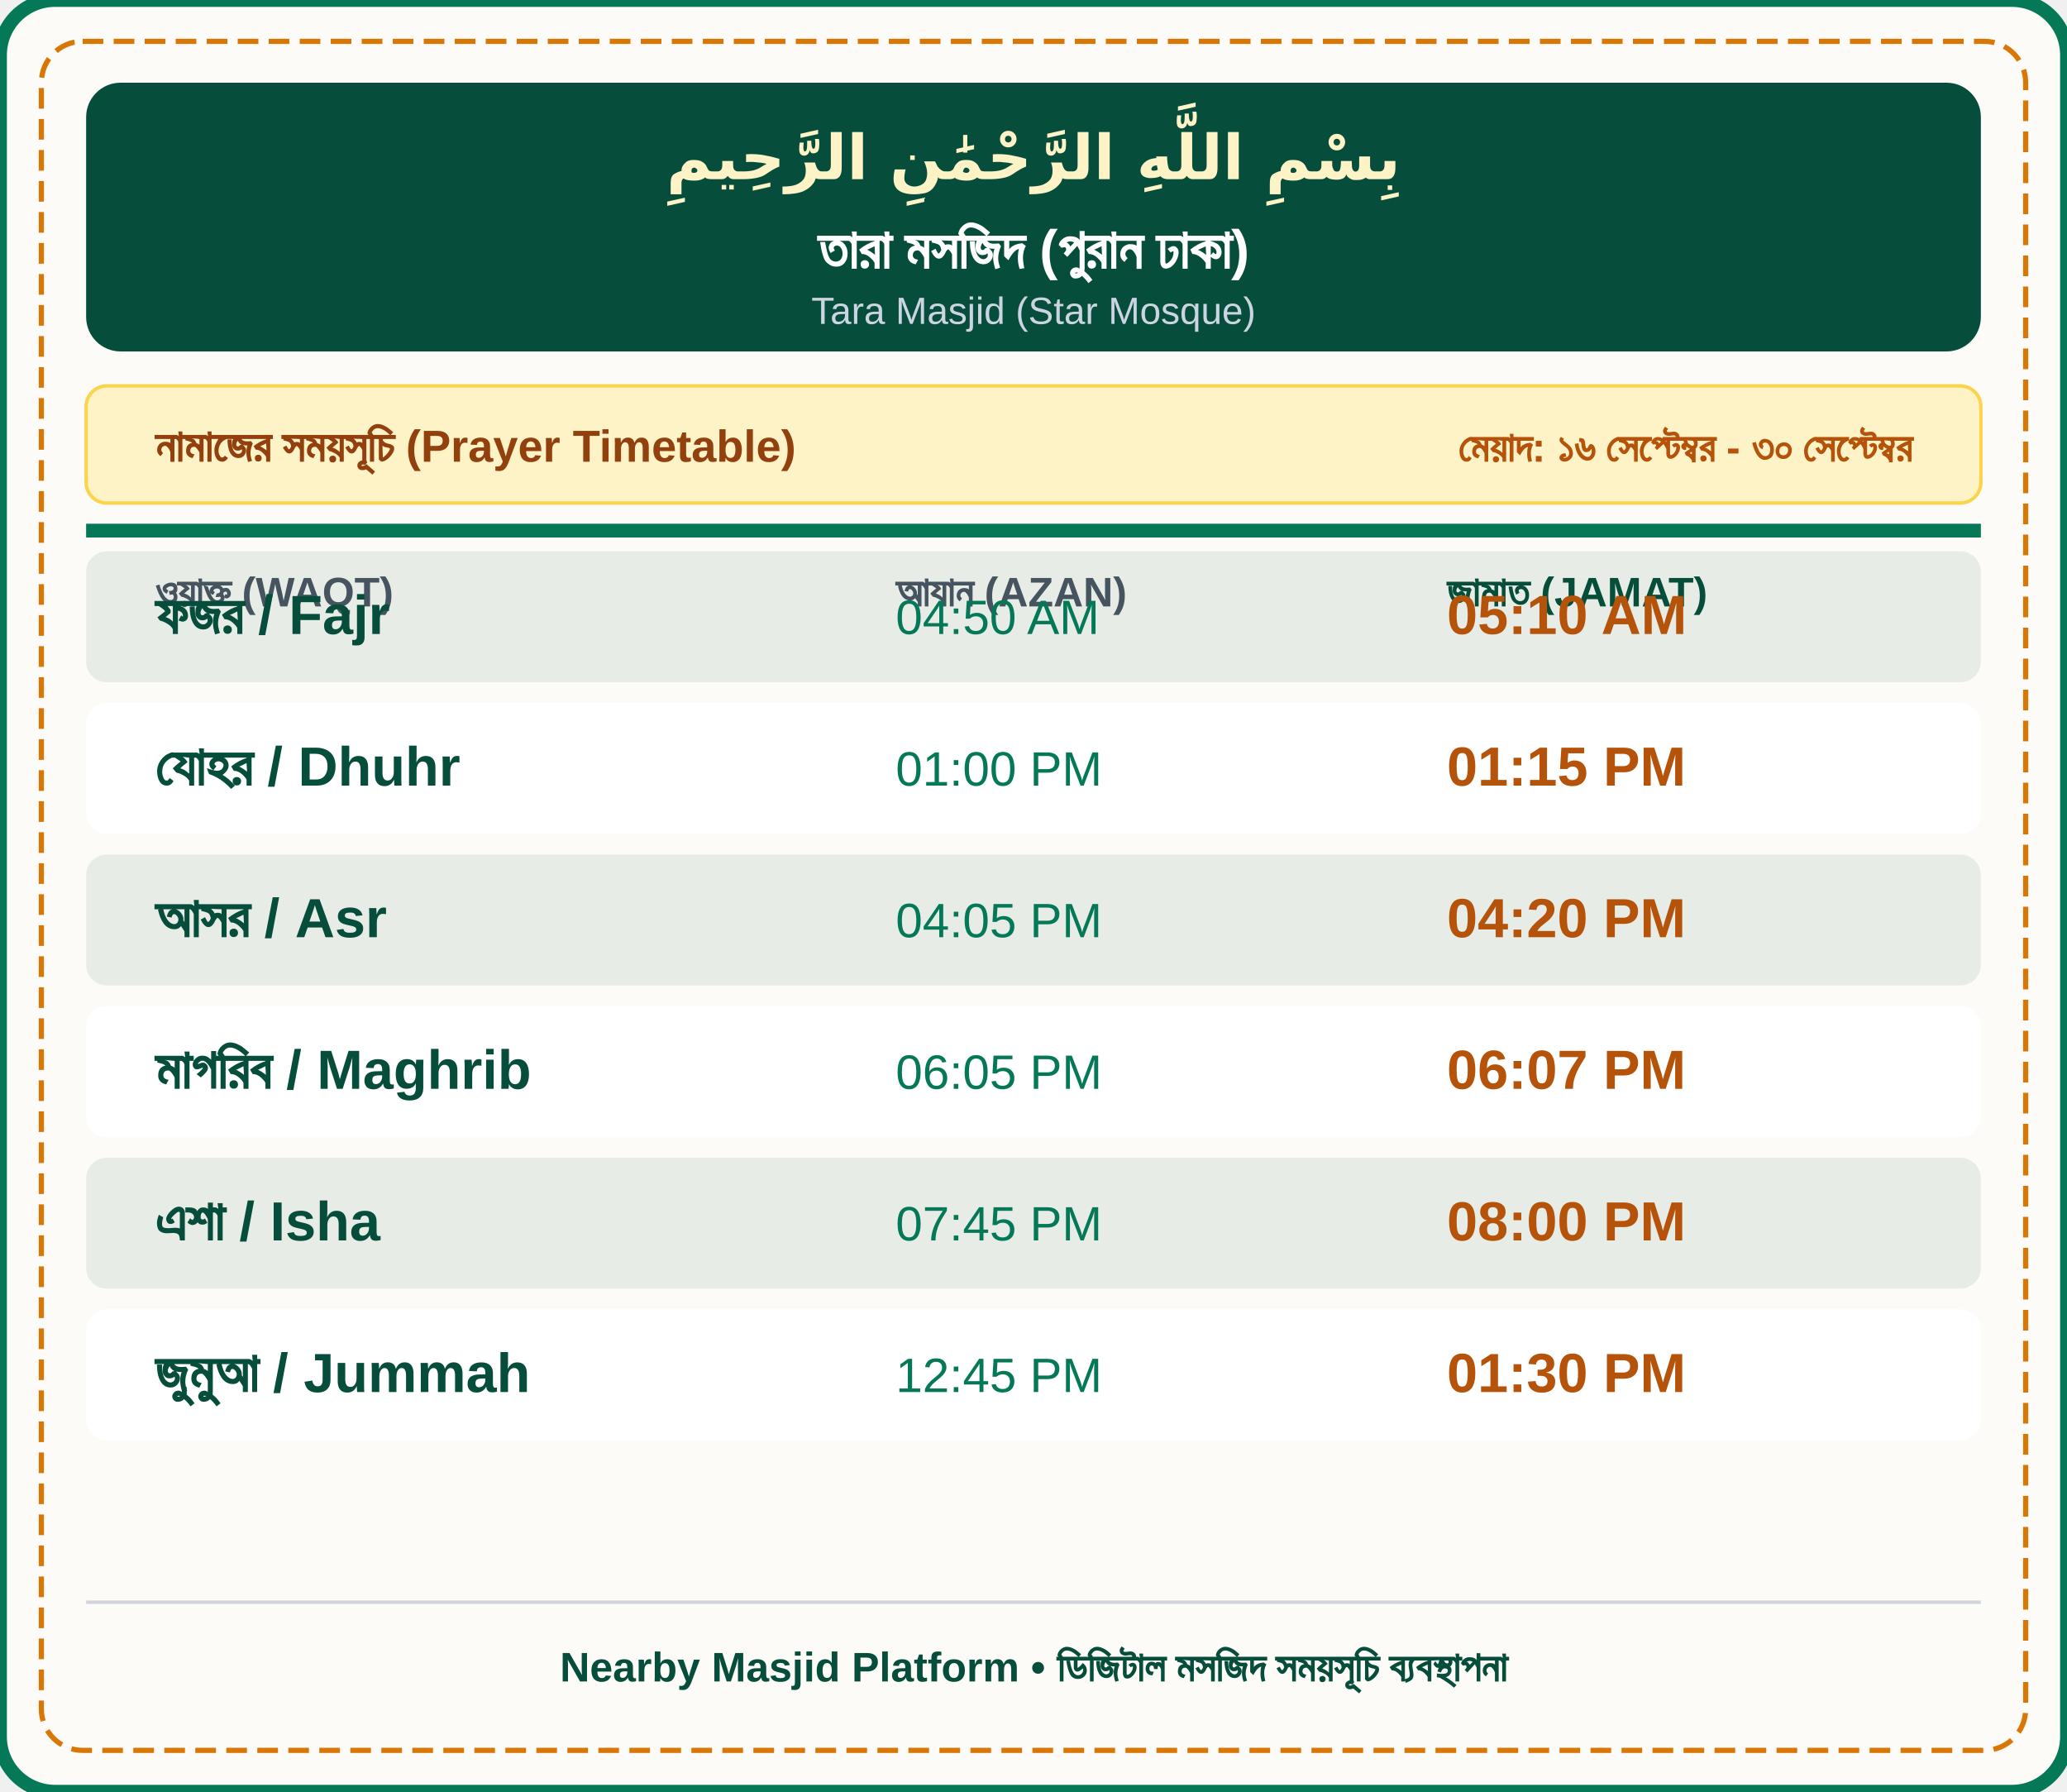
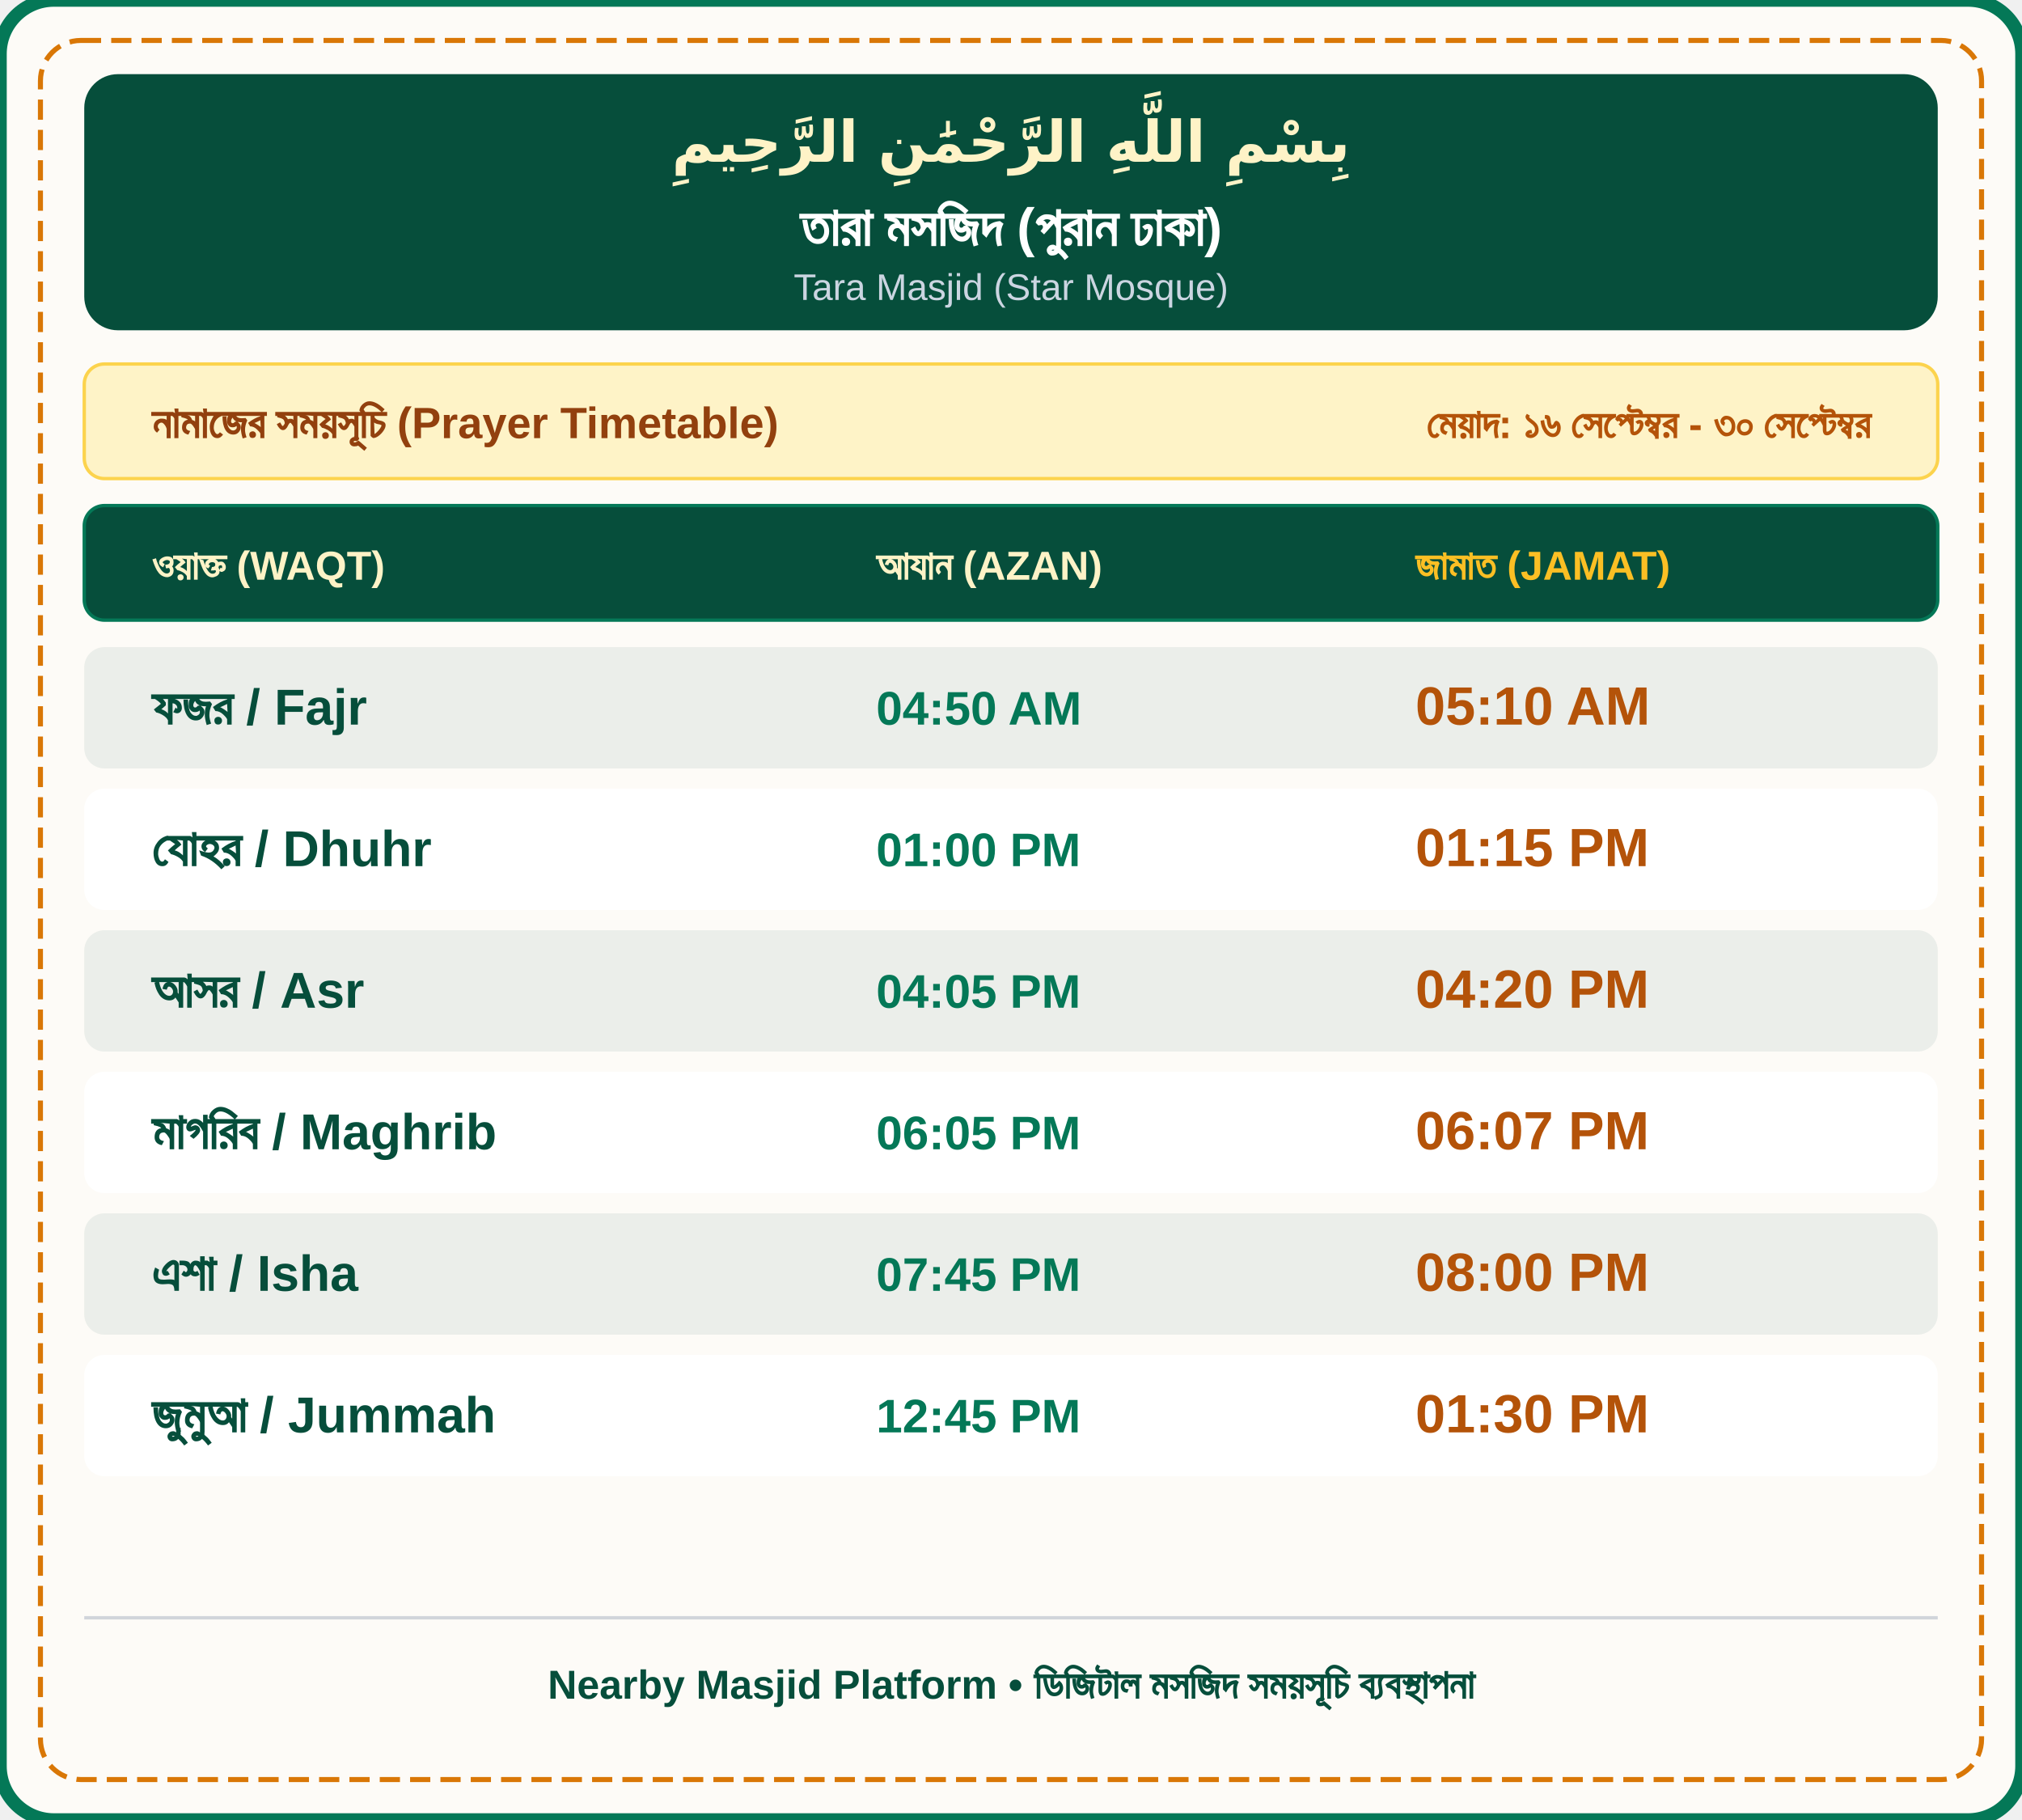
- <svg xmlns="http://www.w3.org/2000/svg" width="600" height="520" viewBox="0 0 600 520" fill="none">
-   <rect width="600" height="520" rx="16" fill="#fdfbf7" stroke="#047857" stroke-width="4" />
-   <rect x="12" y="12" width="576" height="496" rx="12" fill="none" stroke="#d97706" stroke-width="1.5" stroke-dasharray="6 3" />
-   <rect x="25" y="24" width="550" height="78" rx="10" fill="#064e3b" />
-   <text x="300" y="52" text-anchor="middle" font-family="'Segoe UI', Arial, sans-serif" font-size="18" font-weight="bold" fill="#fef3c7">بِسْمِ اللَّهِ الرَّحْمَٰنِ الرَّحِيمِ</text>
-   <text x="300" y="78" text-anchor="middle" font-family="'Segoe UI', Arial, sans-serif" font-size="16" font-weight="bold" fill="#ffffff">তারা মসজিদ (পুরান ঢাকা)</text>
-   <text x="300" y="94" text-anchor="middle" font-family="'Segoe UI', Arial, sans-serif" font-size="11" fill="#cbd5e1">Tara Masjid (Star Mosque)</text>
-   <rect x="25" y="112" width="550" height="34" rx="6" fill="#fef3c7" stroke="#fcd34d" stroke-width="1" />
-   <text x="45" y="134" font-family="Arial, sans-serif" font-size="13" font-weight="bold" fill="#92400e">নামাজের সময়সূচি (Prayer Timetable)</text>
-   <text x="555" y="134" text-anchor="end" font-family="Arial, sans-serif" font-size="12" font-weight="bold" fill="#b45309">মেয়াদ: ১৬ সেপ্টেম্বর - ৩০ সেপ্টেম্বর</text>
-   <rect x="25" y="152" width="550" height="4" fill="#047857" />
-   <text x="45" y="176" font-family="Arial, sans-serif" font-size="12" font-weight="bold" fill="#4b5563">ওয়াক্ত (WAQT)</text>
-   <text x="260" y="176" font-family="Arial, sans-serif" font-size="12" font-weight="bold" fill="#4b5563">আযান (AZAN)</text>
-   <text x="420" y="176" font-family="Arial, sans-serif" font-size="12" font-weight="bold" fill="#064e3b">জামাত (JAMAT)</text>
-   <rect x="25" y="160" width="550" height="38" rx="6" fill="#064e3b15" />
-   <text x="45" y="184" font-family="Arial, sans-serif" font-size="16" font-weight="bold" fill="#064e3b">ফজর / Fajr</text>
-   <text x="260" y="184" font-family="Arial, sans-serif" font-size="14" fill="#047857">04:50 AM</text>
-   <text x="420" y="184" font-family="Arial, sans-serif" font-size="16" font-weight="bold" fill="#b45309">05:10 AM</text>
-   <rect x="25" y="204" width="550" height="38" rx="6" fill="#ffffff" />
-   <text x="45" y="228" font-family="Arial, sans-serif" font-size="16" font-weight="bold" fill="#064e3b">যোহর / Dhuhr</text>
-   <text x="260" y="228" font-family="Arial, sans-serif" font-size="14" fill="#047857">01:00 PM</text>
-   <text x="420" y="228" font-family="Arial, sans-serif" font-size="16" font-weight="bold" fill="#b45309">01:15 PM</text>
-   <rect x="25" y="248" width="550" height="38" rx="6" fill="#064e3b15" />
-   <text x="45" y="272" font-family="Arial, sans-serif" font-size="16" font-weight="bold" fill="#064e3b">আসর / Asr</text>
-   <text x="260" y="272" font-family="Arial, sans-serif" font-size="14" fill="#047857">04:05 PM</text>
-   <text x="420" y="272" font-family="Arial, sans-serif" font-size="16" font-weight="bold" fill="#b45309">04:20 PM</text>
-   <rect x="25" y="292" width="550" height="38" rx="6" fill="#ffffff" />
-   <text x="45" y="316" font-family="Arial, sans-serif" font-size="16" font-weight="bold" fill="#064e3b">মাগরিব / Maghrib</text>
-   <text x="260" y="316" font-family="Arial, sans-serif" font-size="14" fill="#047857">06:05 PM</text>
-   <text x="420" y="316" font-family="Arial, sans-serif" font-size="16" font-weight="bold" fill="#b45309">06:07 PM</text>
-   <rect x="25" y="336" width="550" height="38" rx="6" fill="#064e3b15" />
-   <text x="45" y="360" font-family="Arial, sans-serif" font-size="16" font-weight="bold" fill="#064e3b">এশা / Isha</text>
-   <text x="260" y="360" font-family="Arial, sans-serif" font-size="14" fill="#047857">07:45 PM</text>
-   <text x="420" y="360" font-family="Arial, sans-serif" font-size="16" font-weight="bold" fill="#b45309">08:00 PM</text>
-   <rect x="25" y="380" width="550" height="38" rx="6" fill="#ffffff" />
-   <text x="45" y="404" font-family="Arial, sans-serif" font-size="16" font-weight="bold" fill="#064e3b">জুমুআ / Jummah</text>
-   <text x="260" y="404" font-family="Arial, sans-serif" font-size="14" fill="#047857">12:45 PM</text>
-   <text x="420" y="404" font-family="Arial, sans-serif" font-size="16" font-weight="bold" fill="#b45309">01:30 PM</text>
-   <line x1="25" y1="465" x2="575" y2="465" stroke="#d1d5db" stroke-width="1" />
-   <text x="300" y="488" text-anchor="middle" font-family="Arial, sans-serif" font-size="12" fill="#064e3b" font-weight="bold">Nearby Masjid Platform • ডিজিটাল মসজিদ সময়সূচি ব্যবস্থাপনা</text>
+ <svg xmlns="http://www.w3.org/2000/svg" width="600" height="540" viewBox="0 0 600 540" fill="none">
+   <rect width="600" height="540" rx="16" fill="#fdfbf7" stroke="#047857" stroke-width="4" />
+   <rect x="12" y="12" width="576" height="516" rx="12" fill="none" stroke="#d97706" stroke-width="1.5" stroke-dasharray="6 3" />
+   <rect x="25" y="22" width="550" height="76" rx="10" fill="#064e3b" />
+   <text x="300" y="48" text-anchor="middle" font-family="'Segoe UI', Arial, sans-serif" font-size="17" font-weight="bold" fill="#fef3c7">بِسْمِ اللَّهِ الرَّحْمَٰنِ الرَّحِيمِ</text>
+   <text x="300" y="73" text-anchor="middle" font-family="'Segoe UI', Arial, sans-serif" font-size="16" font-weight="bold" fill="#ffffff">তারা মসজিদ (পুরান ঢাকা)</text>
+   <text x="300" y="89" text-anchor="middle" font-family="'Segoe UI', Arial, sans-serif" font-size="11" fill="#cbd5e1">Tara Masjid (Star Mosque)</text>
+   <rect x="25" y="108" width="550" height="34" rx="6" fill="#fef3c7" stroke="#fcd34d" stroke-width="1" />
+   <text x="45" y="130" font-family="'Segoe UI', Arial, sans-serif" font-size="13" font-weight="bold" fill="#92400e">নামাজের সময়সূচি (Prayer Timetable)</text>
+   <text x="555" y="130" text-anchor="end" font-family="'Segoe UI', Arial, sans-serif" font-size="12" font-weight="bold" fill="#b45309">মেয়াদ: ১৬ সেপ্টেম্বর - ৩০ সেপ্টেম্বর</text>
+   <rect x="25" y="150" width="550" height="34" rx="6" fill="#064e3b" stroke="#047857" stroke-width="1" />
+   <text x="45" y="172" font-family="'Segoe UI', Arial, sans-serif" font-size="12" font-weight="bold" fill="#fef3c7">ওয়াক্ত (WAQT)</text>
+   <text x="260" y="172" font-family="'Segoe UI', Arial, sans-serif" font-size="12" font-weight="bold" fill="#fef3c7">আযান (AZAN)</text>
+   <text x="420" y="172" font-family="'Segoe UI', Arial, sans-serif" font-size="12" font-weight="bold" fill="#fbbf24">জামাত (JAMAT)</text>
+   <rect x="25" y="192" width="550" height="36" rx="6" fill="#064e3b12" />
+   <text x="45" y="215" font-family="'Segoe UI', Arial, sans-serif" font-size="15" font-weight="bold" fill="#064e3b">ফজর / Fajr</text>
+   <text x="260" y="215" font-family="'Segoe UI', Arial, sans-serif" font-size="14" font-weight="600" fill="#047857">04:50 AM</text>
+   <text x="420" y="215" font-family="'Segoe UI', Arial, sans-serif" font-size="16" font-weight="bold" fill="#b45309">05:10 AM</text>
+   <rect x="25" y="234" width="550" height="36" rx="6" fill="#ffffff" />
+   <text x="45" y="257" font-family="'Segoe UI', Arial, sans-serif" font-size="15" font-weight="bold" fill="#064e3b">যোহর / Dhuhr</text>
+   <text x="260" y="257" font-family="'Segoe UI', Arial, sans-serif" font-size="14" font-weight="600" fill="#047857">01:00 PM</text>
+   <text x="420" y="257" font-family="'Segoe UI', Arial, sans-serif" font-size="16" font-weight="bold" fill="#b45309">01:15 PM</text>
+   <rect x="25" y="276" width="550" height="36" rx="6" fill="#064e3b12" />
+   <text x="45" y="299" font-family="'Segoe UI', Arial, sans-serif" font-size="15" font-weight="bold" fill="#064e3b">আসর / Asr</text>
+   <text x="260" y="299" font-family="'Segoe UI', Arial, sans-serif" font-size="14" font-weight="600" fill="#047857">04:05 PM</text>
+   <text x="420" y="299" font-family="'Segoe UI', Arial, sans-serif" font-size="16" font-weight="bold" fill="#b45309">04:20 PM</text>
+   <rect x="25" y="318" width="550" height="36" rx="6" fill="#ffffff" />
+   <text x="45" y="341" font-family="'Segoe UI', Arial, sans-serif" font-size="15" font-weight="bold" fill="#064e3b">মাগরিব / Maghrib</text>
+   <text x="260" y="341" font-family="'Segoe UI', Arial, sans-serif" font-size="14" font-weight="600" fill="#047857">06:05 PM</text>
+   <text x="420" y="341" font-family="'Segoe UI', Arial, sans-serif" font-size="16" font-weight="bold" fill="#b45309">06:07 PM</text>
+   <rect x="25" y="360" width="550" height="36" rx="6" fill="#064e3b12" />
+   <text x="45" y="383" font-family="'Segoe UI', Arial, sans-serif" font-size="15" font-weight="bold" fill="#064e3b">এশা / Isha</text>
+   <text x="260" y="383" font-family="'Segoe UI', Arial, sans-serif" font-size="14" font-weight="600" fill="#047857">07:45 PM</text>
+   <text x="420" y="383" font-family="'Segoe UI', Arial, sans-serif" font-size="16" font-weight="bold" fill="#b45309">08:00 PM</text>
+   <rect x="25" y="402" width="550" height="36" rx="6" fill="#ffffff" />
+   <text x="45" y="425" font-family="'Segoe UI', Arial, sans-serif" font-size="15" font-weight="bold" fill="#064e3b">জুমুআ / Jummah</text>
+   <text x="260" y="425" font-family="'Segoe UI', Arial, sans-serif" font-size="14" font-weight="600" fill="#047857">12:45 PM</text>
+   <text x="420" y="425" font-family="'Segoe UI', Arial, sans-serif" font-size="16" font-weight="bold" fill="#b45309">01:30 PM</text>
+   <line x1="25" y1="480" x2="575" y2="480" stroke="#d1d5db" stroke-width="1" />
+   <text x="300" y="504" text-anchor="middle" font-family="'Segoe UI', Arial, sans-serif" font-size="12" fill="#064e3b" font-weight="bold">Nearby Masjid Platform • ডিজিটাল মসজিদ সময়সূচি ব্যবস্থাপনা</text>
</svg>
